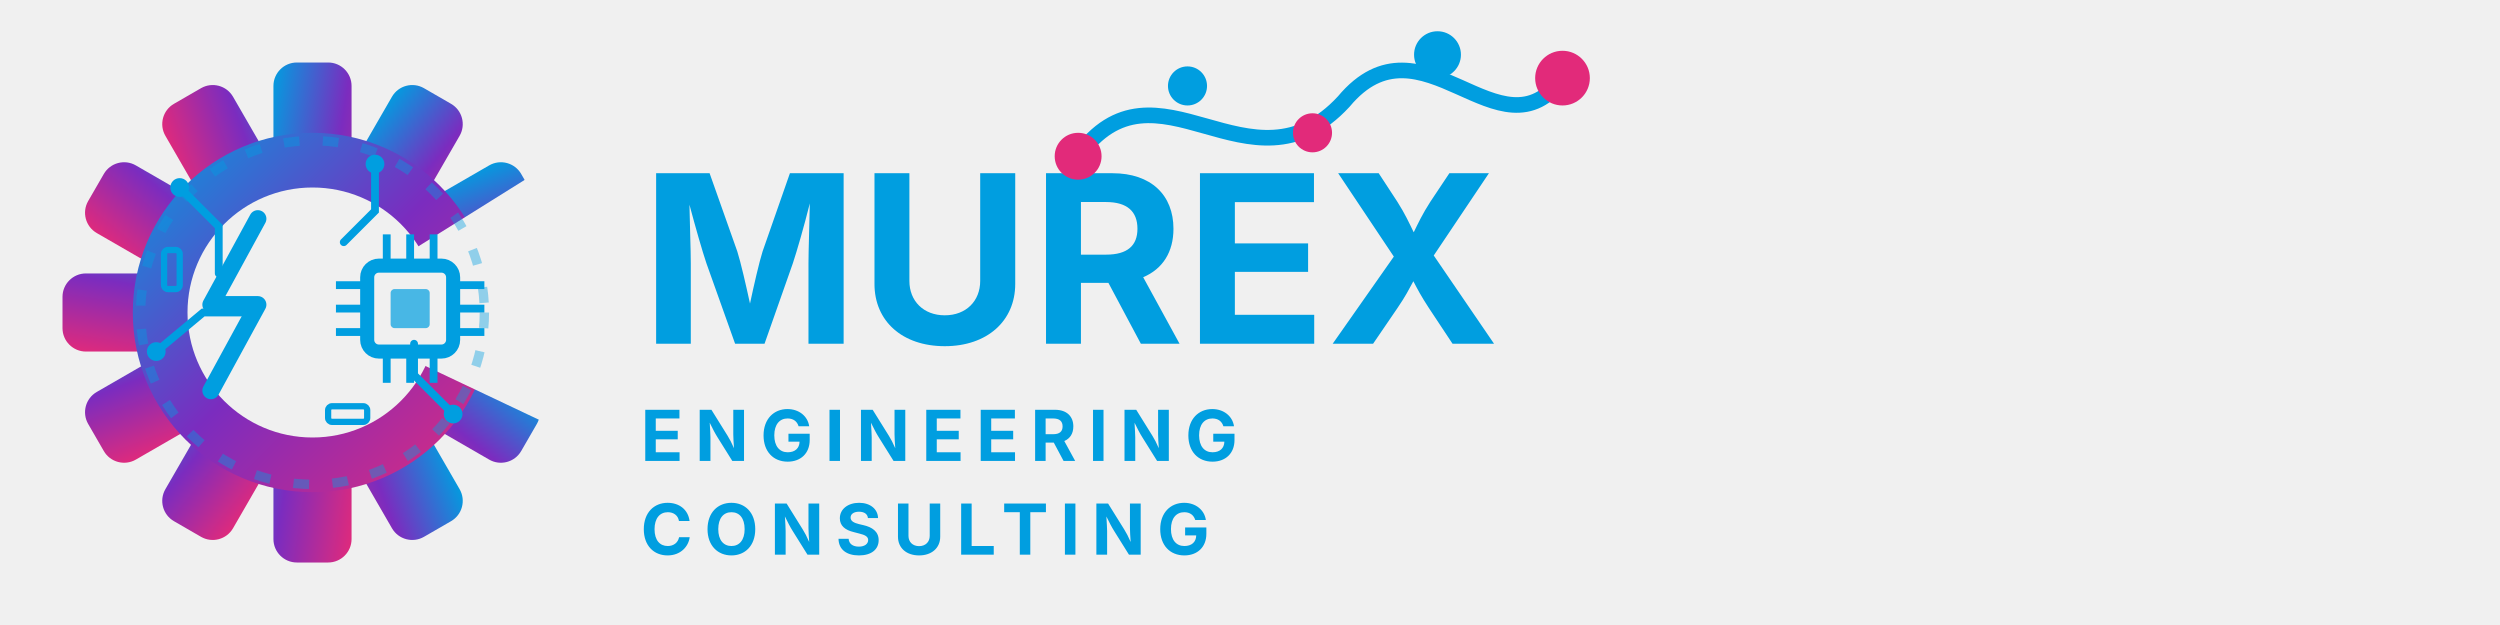
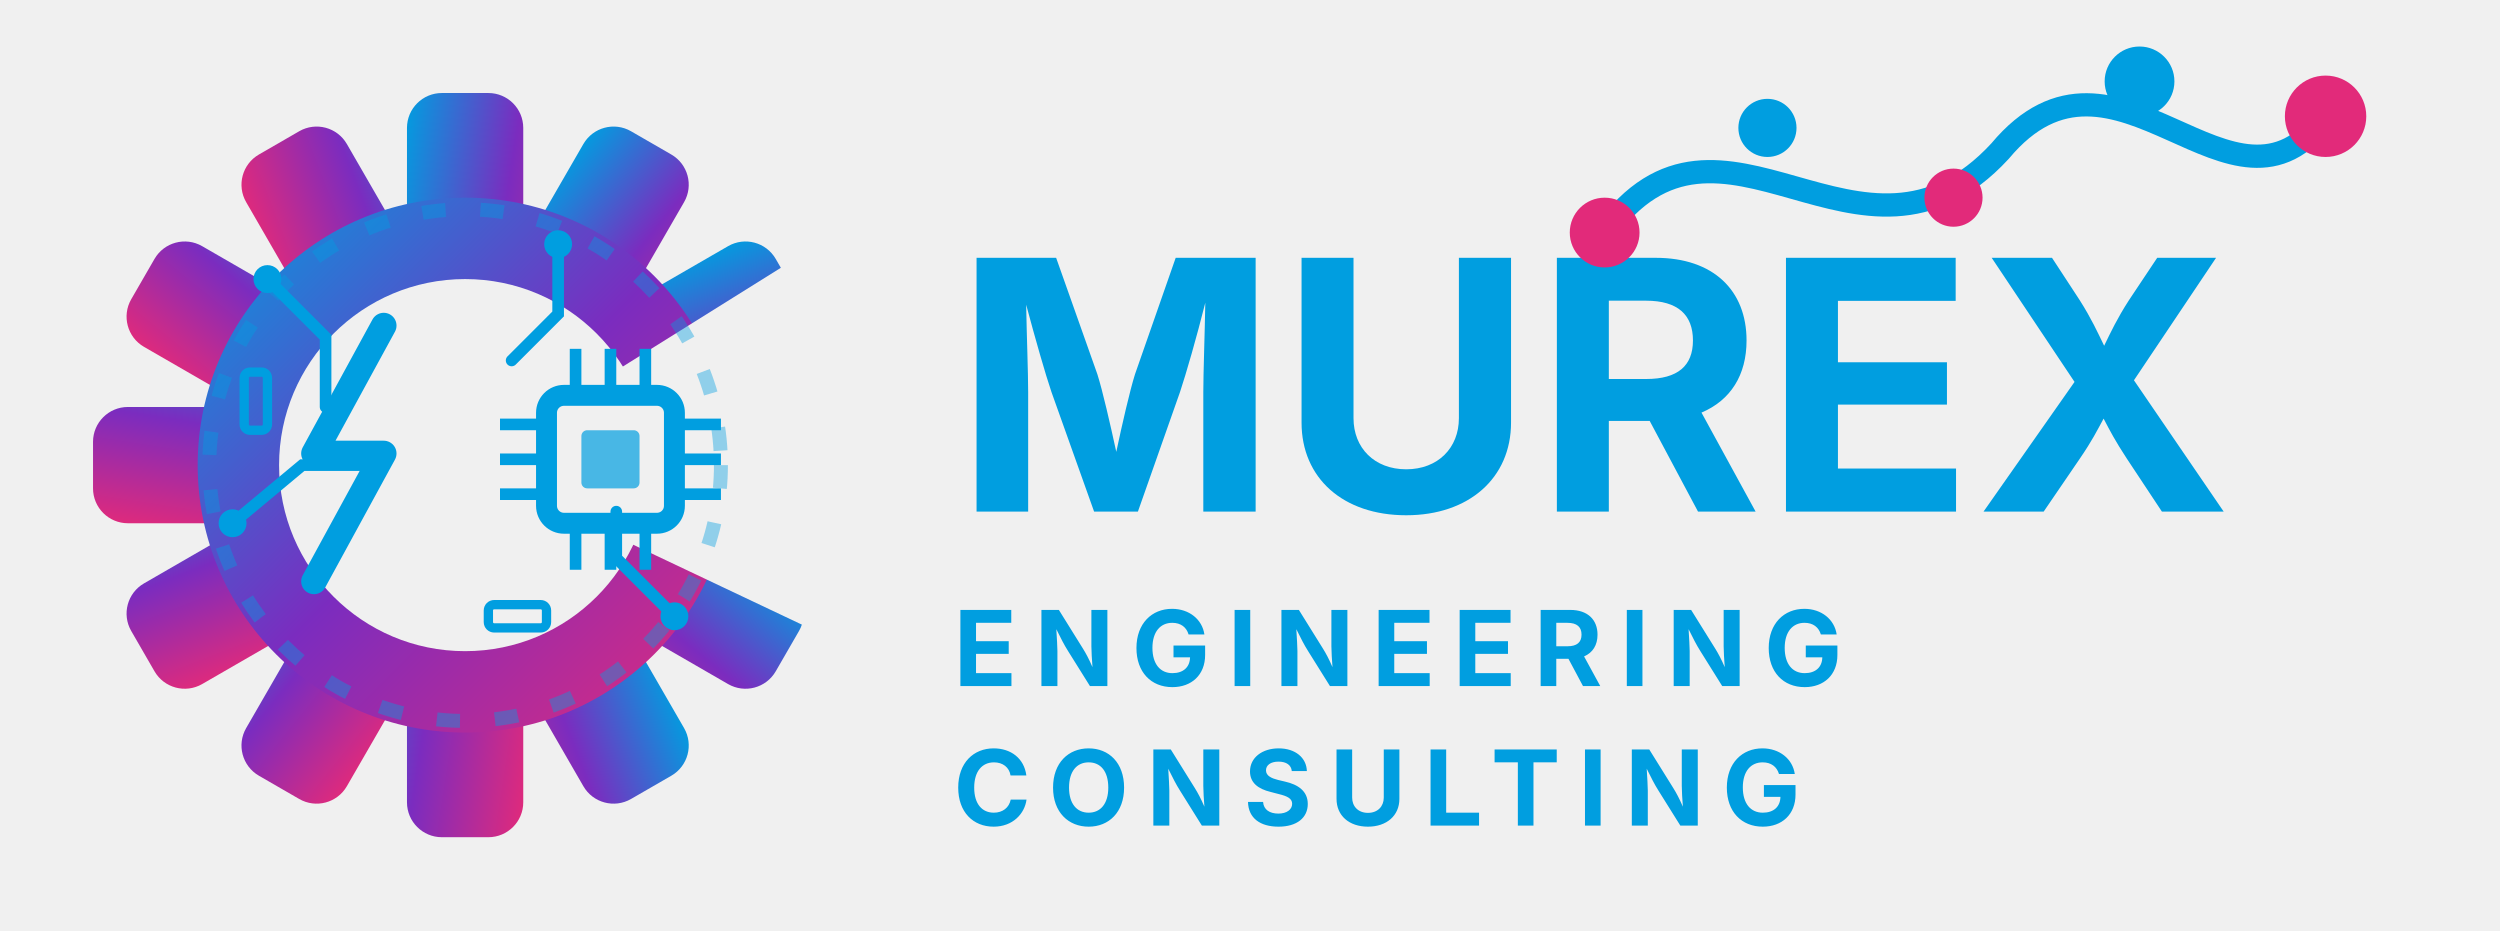
- <svg xmlns="http://www.w3.org/2000/svg" viewBox="0 0 320 80" dir="ltr">
+ <svg xmlns="http://www.w3.org/2000/svg" viewBox="0 0 215 80" dir="ltr">
  <defs>
    <linearGradient id="emblemGrad" x1="0%" y1="0%" x2="100%" y2="100%">
      <stop offset="0%" stop-color="#009ee0" />
      <stop offset="50%" stop-color="#7b2cbf" />
      <stop offset="100%" stop-color="#e22a7a" />
    </linearGradient>
    <mask id="gearMask">
      <rect x="0" y="0" width="80" height="80" fill="white" />
      <circle cx="40" cy="40" r="16" fill="black" />
      <path d="M 40,40 L 80,15 A 40,40 0 0,1 78,58 Z" fill="black" />
    </mask>
  </defs>
  <g mask="url(#gearMask)">
    <rect x="35" y="8" width="10" height="64" rx="3" fill="url(#emblemGrad)" />
    <rect x="35" y="8" width="10" height="64" rx="3" fill="url(#emblemGrad)" transform="rotate(30 40 40)" />
    <rect x="35" y="8" width="10" height="64" rx="3" fill="url(#emblemGrad)" transform="rotate(60 40 40)" />
    <rect x="35" y="8" width="10" height="64" rx="3" fill="url(#emblemGrad)" transform="rotate(90 40 40)" />
    <rect x="35" y="8" width="10" height="64" rx="3" fill="url(#emblemGrad)" transform="rotate(120 40 40)" />
    <rect x="35" y="8" width="10" height="64" rx="3" fill="url(#emblemGrad)" transform="rotate(150 40 40)" />
    <circle cx="40" cy="40" r="23" fill="url(#emblemGrad)" />
  </g>
  <g>
    <circle cx="40" cy="40" r="22" fill="none" stroke="#009ee0" stroke-width="1.2" stroke-dasharray="2,3" class="logo-stroke-adapt" opacity="0.4" />
    <path d="M 33,28 L 27,39 H 33 L 27,50" fill="none" stroke="#009ee0" stroke-width="2.2" stroke-linecap="round" stroke-linejoin="round" class="logo-stroke-adapt" />
    <rect x="47" y="34" width="11" height="11" rx="1.5" fill="none" stroke="#009ee0" stroke-width="1.8" class="logo-stroke-adapt" />
    <rect x="50" y="37" width="5" height="5" rx="0.5" fill="#009ee0" class="logo-text-adapt" opacity="0.7" />
    <line x1="43" y1="36.5" x2="47" y2="36.5" stroke="#009ee0" stroke-width="1" class="logo-stroke-adapt" />
    <line x1="43" y1="39.5" x2="47" y2="39.5" stroke="#009ee0" stroke-width="1" class="logo-stroke-adapt" />
    <line x1="43" y1="42.5" x2="47" y2="42.5" stroke="#009ee0" stroke-width="1" class="logo-stroke-adapt" />
    <line x1="58" y1="36.5" x2="62" y2="36.5" stroke="#009ee0" stroke-width="1" class="logo-stroke-adapt" />
    <line x1="58" y1="39.5" x2="62" y2="39.5" stroke="#009ee0" stroke-width="1" class="logo-stroke-adapt" />
    <line x1="58" y1="42.5" x2="62" y2="42.5" stroke="#009ee0" stroke-width="1" class="logo-stroke-adapt" />
    <line x1="49.5" y1="30" x2="49.5" y2="34" stroke="#009ee0" stroke-width="1" class="logo-stroke-adapt" />
    <line x1="52.5" y1="30" x2="52.5" y2="34" stroke="#009ee0" stroke-width="1" class="logo-stroke-adapt" />
    <line x1="55.5" y1="30" x2="55.5" y2="34" stroke="#009ee0" stroke-width="1" class="logo-stroke-adapt" />
    <line x1="49.5" y1="45" x2="49.5" y2="49" stroke="#009ee0" stroke-width="1" class="logo-stroke-adapt" />
    <line x1="52.5" y1="45" x2="52.5" y2="49" stroke="#009ee0" stroke-width="1" class="logo-stroke-adapt" />
    <line x1="55.5" y1="45" x2="55.5" y2="49" stroke="#009ee0" stroke-width="1" class="logo-stroke-adapt" />
    <rect x="21" y="32" width="2" height="5" rx="0.5" fill="none" stroke="#009ee0" stroke-width="0.8" class="logo-stroke-adapt" />
    <rect x="42" y="52" width="5" height="2" rx="0.5" fill="none" stroke="#009ee0" stroke-width="0.8" class="logo-stroke-adapt" />
    <path d="M 23,24 L 28,29 V 35" fill="none" stroke="#009ee0" stroke-width="1" stroke-linecap="round" class="logo-stroke-adapt" />
    <circle cx="23" cy="24" r="1.2" fill="#009ee0" class="logo-text-adapt" />
    <path d="M 20,45 L 26,40 H 31" fill="none" stroke="#009ee0" stroke-width="1" stroke-linecap="round" class="logo-stroke-adapt" />
    <circle cx="20" cy="45" r="1.2" fill="#009ee0" class="logo-text-adapt" />
    <path d="M 48,21 V 27 L 44,31" fill="none" stroke="#009ee0" stroke-width="1" stroke-linecap="round" class="logo-stroke-adapt" />
    <circle cx="48" cy="21" r="1.2" fill="#009ee0" class="logo-text-adapt" />
    <path d="M 58,53 L 53,48 V 44" fill="none" stroke="#009ee0" stroke-width="1" stroke-linecap="round" class="logo-stroke-adapt" />
    <circle cx="58" cy="53" r="1.2" fill="#009ee0" class="logo-text-adapt" />
  </g>
  <text x="82" y="44" font-family="'Poppins', 'Inter', sans-serif" font-weight="700" font-size="30" fill="#009ee0" class="logo-text-adapt">MUREX</text>
  <path d="M 138,20 C 148,6 160,26 172,13 C 182,1 192,21 200,10" fill="none" stroke="#009ee0" stroke-width="2" stroke-linecap="round" class="logo-stroke-adapt" />
  <circle cx="138" cy="20" r="3" fill="#e22a7a" />
  <circle cx="152" cy="11" r="2.5" fill="#009ee0" />
  <circle cx="168" cy="17" r="2.5" fill="#e22a7a" />
  <circle cx="184" cy="7" r="3" fill="#009ee0" />
  <circle cx="200" cy="10" r="3.5" fill="#e22a7a" />
  <text x="82" y="59" font-family="'Inter', sans-serif" font-weight="700" font-size="9" letter-spacing="1.5" fill="#009ee0" class="logo-subtext-adapt">ENGINEERING</text>
  <text x="82" y="71" font-family="'Inter', sans-serif" font-weight="700" font-size="9" letter-spacing="1.5" fill="#009ee0" class="logo-subtext-adapt">CONSULTING</text>
</svg>
